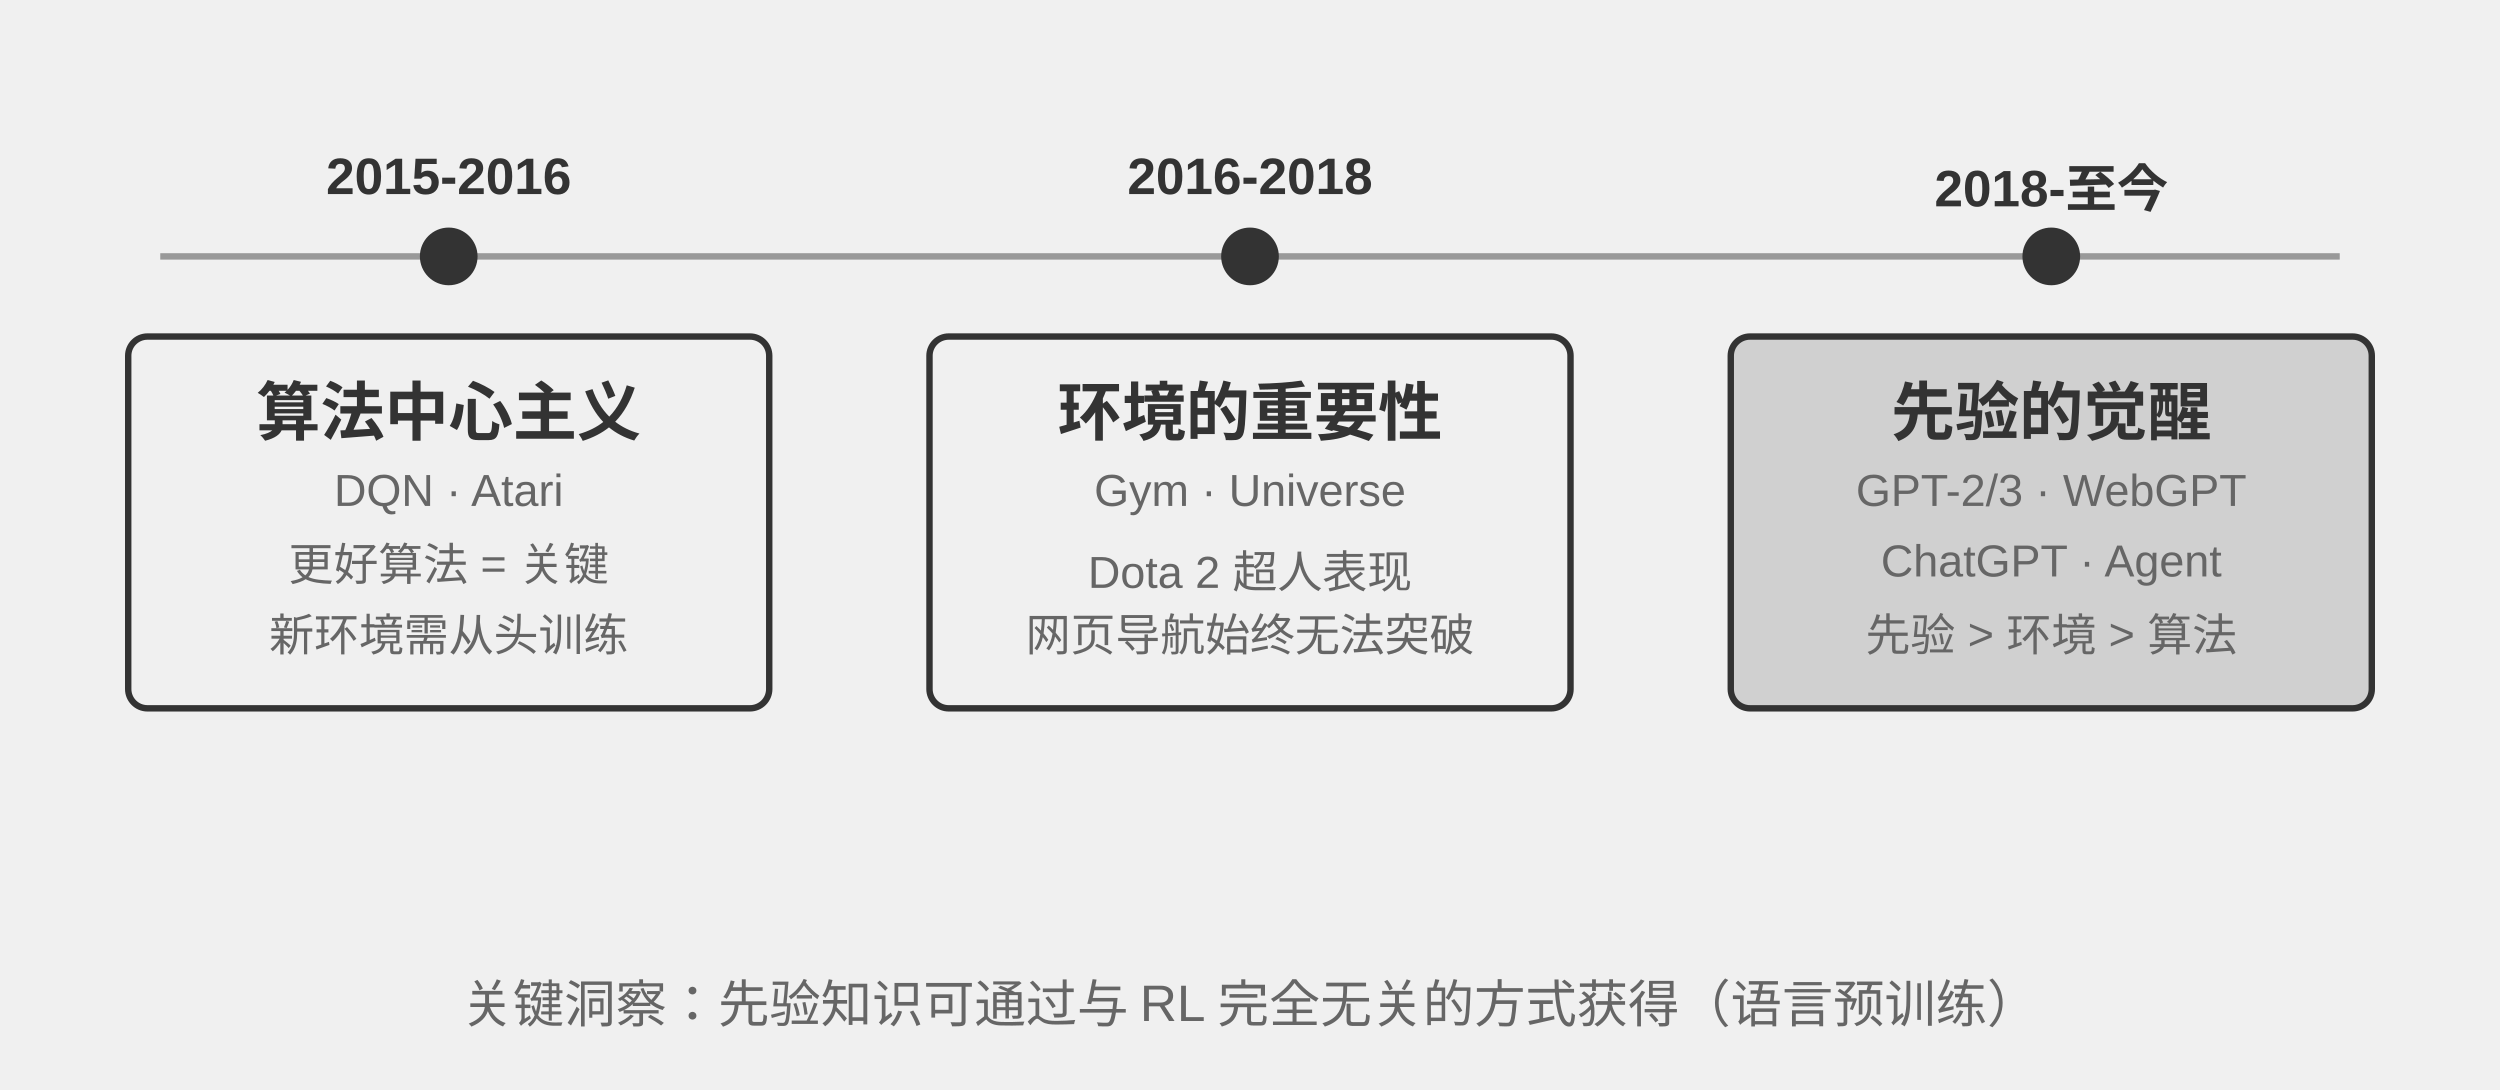
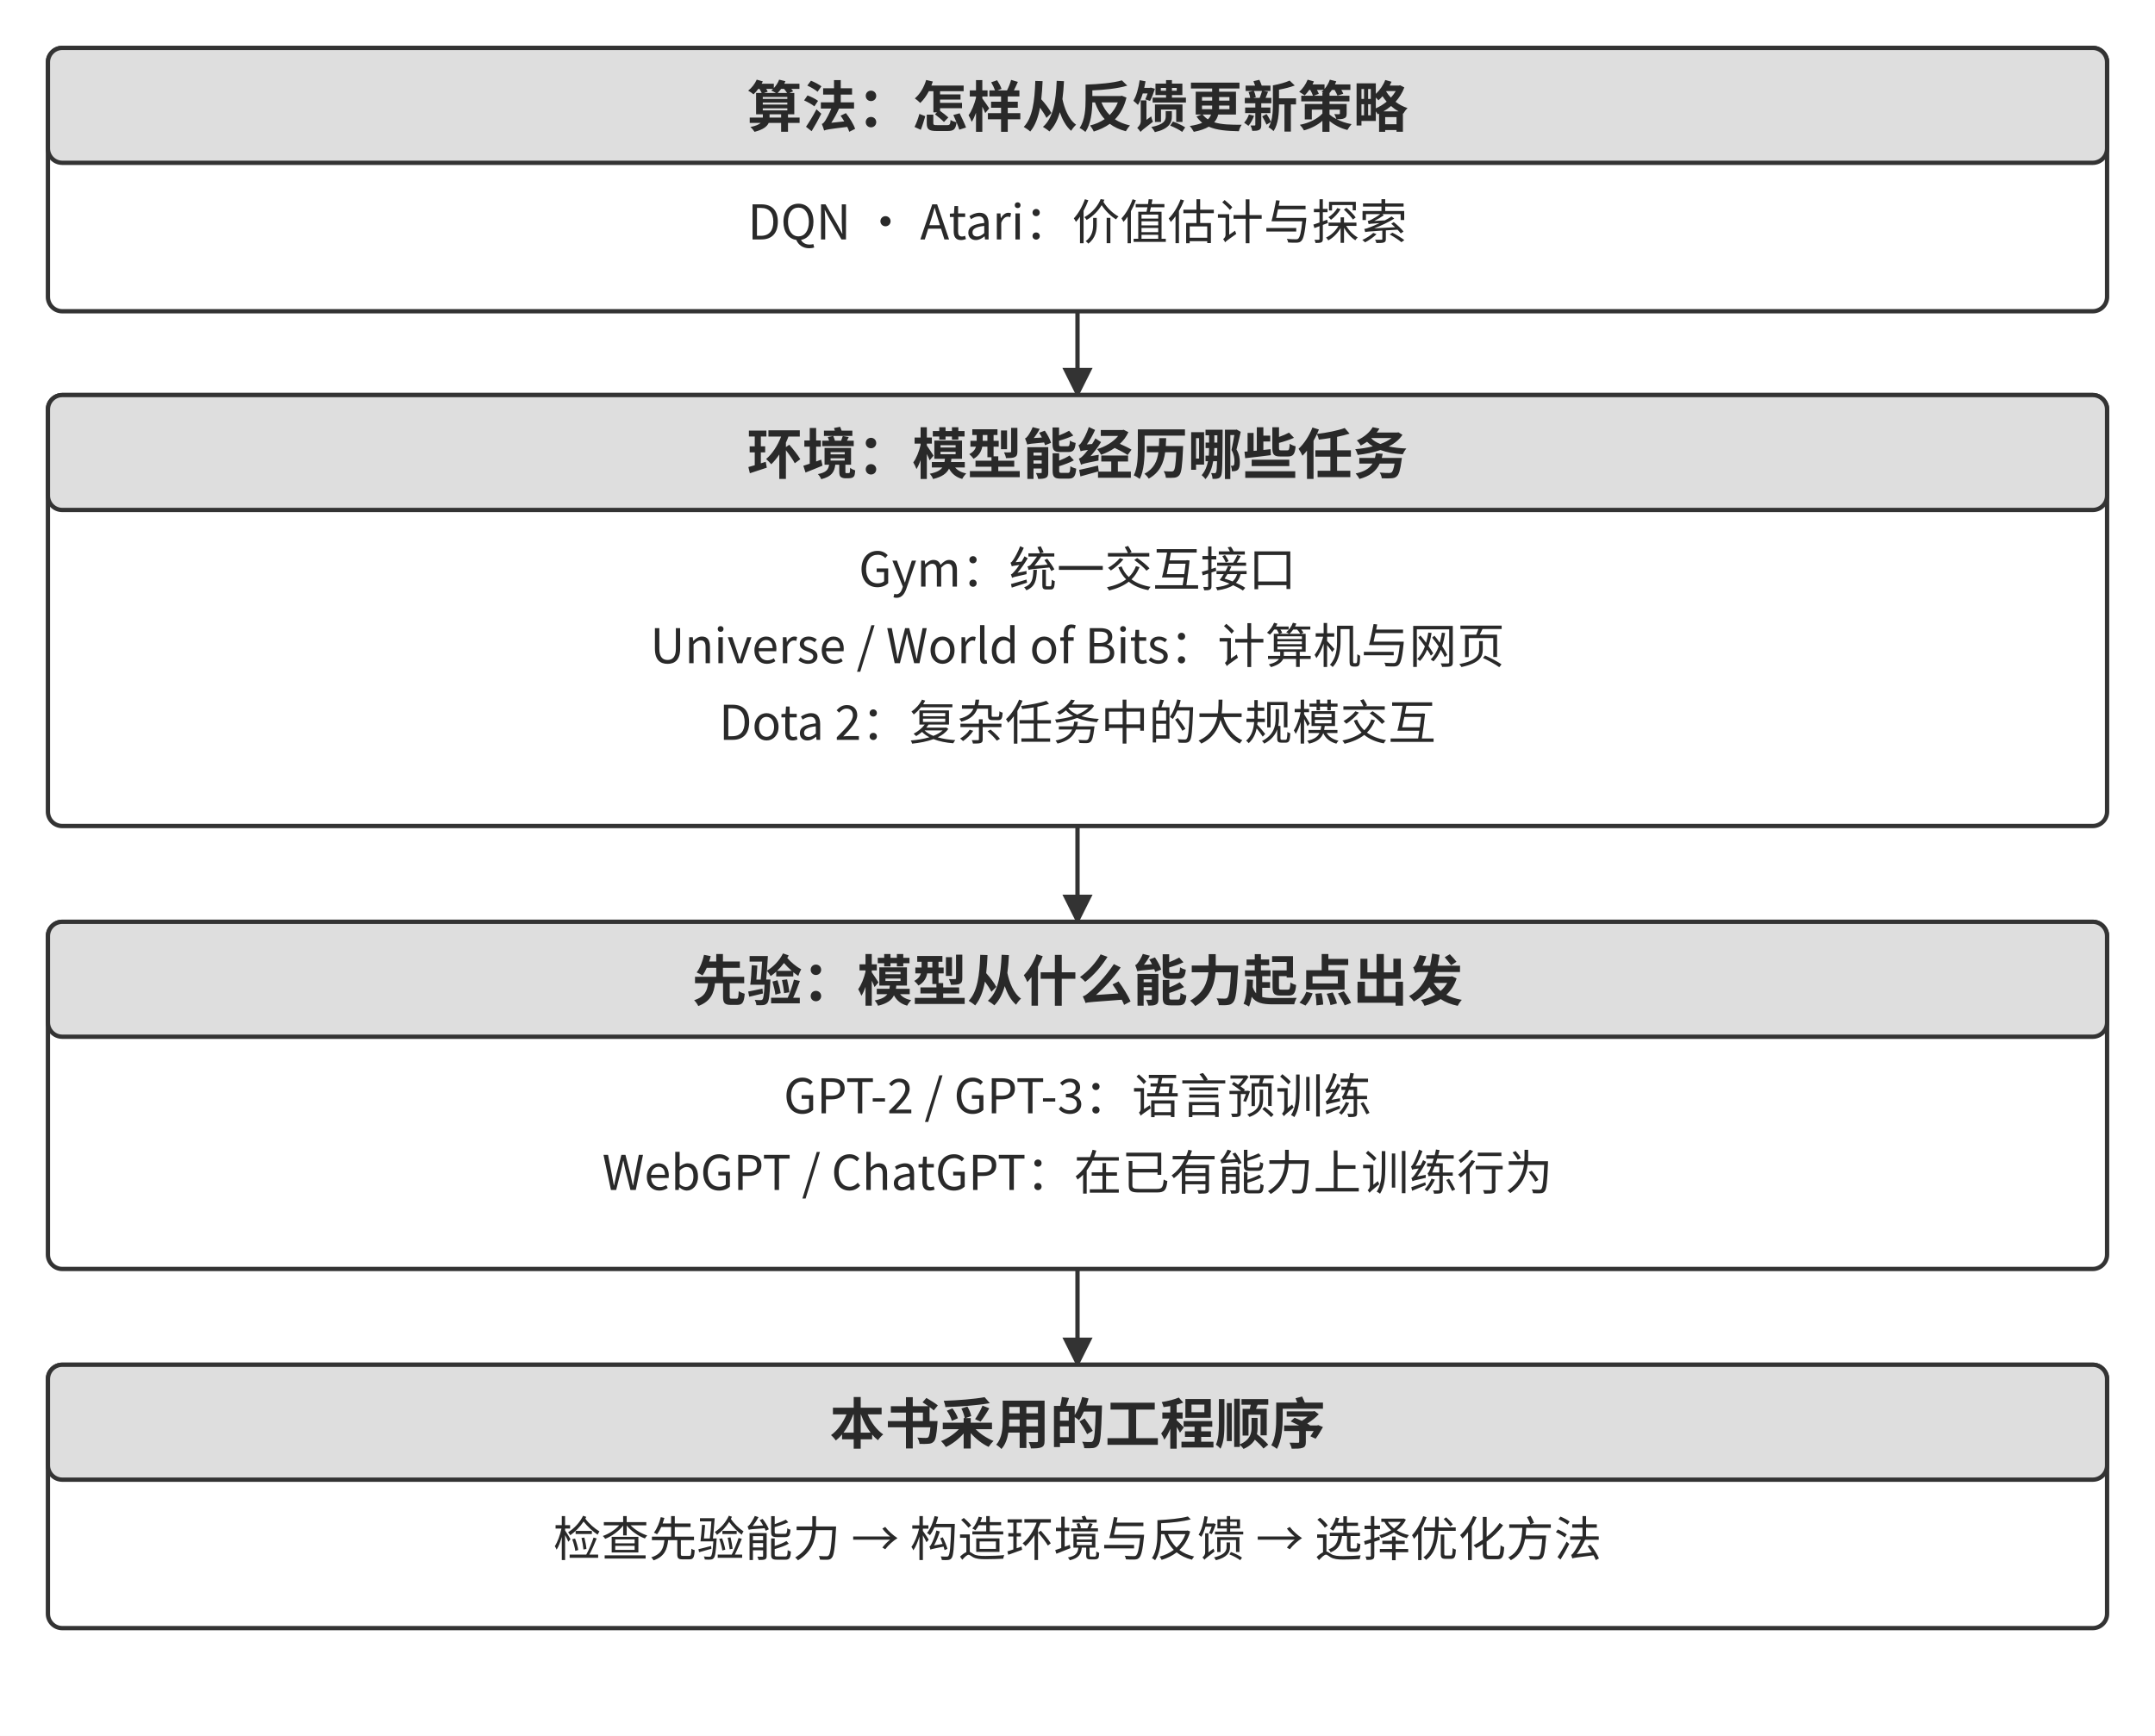
- <svg xmlns="http://www.w3.org/2000/svg" viewBox="0 40 780 340" width="780" height="340" style="background:#ffffff">
+ <svg xmlns="http://www.w3.org/2000/svg" width="150mm" height="120.83mm" viewBox="0 0 900 725" role="img" aria-labelledby="title desc">
  <defs>
-     <marker id="ah" markerWidth="12" markerHeight="8" refX="12" refY="4" orient="auto">
-       <polygon points="0 0, 12 4, 0 8" fill="#333333" />
-     </marker>
-     <marker id="ah-light" markerWidth="12" markerHeight="8" refX="12" refY="4" orient="auto">
-       <polygon points="0 0, 12 4, 0 8" fill="#999999" />
+     <marker id="arrow" viewBox="0 0 10 10" refX="9" refY="5" markerWidth="7" markerHeight="7" orient="auto-start-reverse">
+       <path d="M0 0 L10 5 L0 10 Z" fill="#333333" />
    </marker>
  </defs>
-   <line x1="50" y1="120" x2="730" y2="120" stroke="#999999" stroke-width="2" />
-   <circle cx="140" cy="120" r="8" fill="#333333" stroke="#333333" stroke-width="2" />
-   <text x="140" y="95" font-family="Arial, 'Helvetica Neue', Helvetica, 'PingFang SC', 'Microsoft YaHei', sans-serif" font-size="16" fill="#333333" text-anchor="middle" dominant-baseline="central" font-weight="bold">2015-2016</text>
-   <rect x="40" y="145" width="200" height="116" rx="6" fill="#f0f0f0" stroke="#333333" stroke-width="2" />
-   <text x="140" y="167" font-family="Arial, 'Helvetica Neue', Helvetica, 'PingFang SC', 'Microsoft YaHei', sans-serif" font-size="20" fill="#333333" text-anchor="middle" dominant-baseline="central" font-weight="bold">算法中心主义</text>
-   <text x="140" y="193" font-family="Arial, 'Helvetica Neue', Helvetica, 'PingFang SC', 'Microsoft YaHei', sans-serif" font-size="14" fill="#666666" text-anchor="middle" dominant-baseline="central" font-weight="normal">DQN · Atari</text>
-   <text x="140" y="215" font-family="Arial, 'Helvetica Neue', Helvetica, 'PingFang SC', 'Microsoft YaHei', sans-serif" font-size="14" fill="#666666" text-anchor="middle" dominant-baseline="central" font-weight="normal">更好算法 = 关键</text>
-   <text x="140" y="237" font-family="Arial, 'Helvetica Neue', Helvetica, 'PingFang SC', 'Microsoft YaHei', sans-serif" font-size="14" fill="#666666" text-anchor="middle" dominant-baseline="central" font-weight="normal">新环境需从头训练</text>
-   <circle cx="390" cy="120" r="8" fill="#333333" stroke="#333333" stroke-width="2" />
-   <text x="390" y="95" font-family="Arial, 'Helvetica Neue', Helvetica, 'PingFang SC', 'Microsoft YaHei', sans-serif" font-size="16" fill="#333333" text-anchor="middle" dominant-baseline="central" font-weight="bold">2016-2018</text>
-   <rect x="290" y="145" width="200" height="116" rx="6" fill="#f0f0f0" stroke="#333333" stroke-width="2" />
-   <text x="390" y="167" font-family="Arial, 'Helvetica Neue', Helvetica, 'PingFang SC', 'Microsoft YaHei', sans-serif" font-size="20" fill="#333333" text-anchor="middle" dominant-baseline="central" font-weight="bold">环境的重要性</text>
-   <text x="390" y="193" font-family="Arial, 'Helvetica Neue', Helvetica, 'PingFang SC', 'Microsoft YaHei', sans-serif" font-size="14" fill="#666666" text-anchor="middle" dominant-baseline="central" font-weight="normal">Gym · Universe</text>
-   <text x="390" y="215" font-family="Arial, 'Helvetica Neue', Helvetica, 'PingFang SC', 'Microsoft YaHei', sans-serif" font-size="14" fill="#666666" text-anchor="middle" dominant-baseline="central" font-weight="normal">Dota 2 超人表现</text>
-   <text x="390" y="237" font-family="Arial, 'Helvetica Neue', Helvetica, 'PingFang SC', 'Microsoft YaHei', sans-serif" font-size="14" fill="#666666" text-anchor="middle" dominant-baseline="central" font-weight="normal">网页导航始终无法突破</text>
-   <circle cx="640" cy="120" r="8" fill="#333333" stroke="#333333" stroke-width="2" />
-   <text x="640" y="95" font-family="Arial, 'Helvetica Neue', Helvetica, 'PingFang SC', 'Microsoft YaHei', sans-serif" font-size="16" fill="#333333" text-anchor="middle" dominant-baseline="central" font-weight="bold">2018-至今</text>
-   <rect x="540" y="145" width="200" height="116" rx="6" fill="#d0d0d0" stroke="#333333" stroke-width="2" />
-   <text x="640" y="167" font-family="Arial, 'Helvetica Neue', Helvetica, 'PingFang SC', 'Microsoft YaHei', sans-serif" font-size="20" fill="#333333" text-anchor="middle" dominant-baseline="central" font-weight="bold">先验的觉醒</text>
-   <text x="640" y="193" font-family="Arial, 'Helvetica Neue', Helvetica, 'PingFang SC', 'Microsoft YaHei', sans-serif" font-size="14" fill="#666666" text-anchor="middle" dominant-baseline="central" font-weight="normal">GPT-2/3 · WebGPT</text>
-   <text x="640" y="215" font-family="Arial, 'Helvetica Neue', Helvetica, 'PingFang SC', 'Microsoft YaHei', sans-serif" font-size="14" fill="#666666" text-anchor="middle" dominant-baseline="central" font-weight="normal">ChatGPT · Agent</text>
-   <text x="640" y="237" font-family="Arial, 'Helvetica Neue', Helvetica, 'PingFang SC', 'Microsoft YaHei', sans-serif" font-size="14" fill="#666666" text-anchor="middle" dominant-baseline="central" font-weight="normal">先验 &gt; 环境 &gt; 算法</text>
-   <text x="390" y="352" font-family="Arial, 'Helvetica Neue', Helvetica, 'PingFang SC', 'Microsoft YaHei', sans-serif" font-size="16" fill="#666666" text-anchor="middle" dominant-baseline="central" font-weight="normal">关键洞察：先验知识可通过与 RL 完全无关的方式获得（语言预训练）</text>
+   <rect width="900" height="725" fill="#ffffff" />
+   <rect x="20" y="20" width="860" height="110" rx="6" fill="#ffffff" stroke="#333333" stroke-width="1.8" />
+   <rect x="20" y="20" width="860" height="48" rx="6" fill="#dedede" stroke="#333333" stroke-width="1.8" />
+   <text x="450.0" y="53" text-anchor="middle" font-family="Noto Sans CJK SC,Source Han Sans CN,Microsoft YaHei,sans-serif" font-size="23" font-weight="700" fill="#292929">算法：怎样从反馈更新策略</text>
+   <text x="450.0" y="100" text-anchor="middle" font-family="Noto Sans CJK SC,Source Han Sans CN,Microsoft YaHei,sans-serif" font-size="20" font-weight="400" fill="#292929">DQN · Atari：价值估计与探索</text>
+   <path d="M 450 130 L 450 165" fill="none" stroke="#333333" stroke-width="1.8" marker-end="url(#arrow)" />
+   <rect x="20" y="165" width="860" height="180" rx="6" fill="#ffffff" stroke="#333333" stroke-width="1.8" />
+   <rect x="20" y="165" width="860" height="48" rx="6" fill="#dedede" stroke="#333333" stroke-width="1.8" />
+   <text x="450.0" y="198" text-anchor="middle" font-family="Noto Sans CJK SC,Source Han Sans CN,Microsoft YaHei,sans-serif" font-size="23" font-weight="700" fill="#292929">环境：模型能经历哪些任务</text>
+   <text x="450.0" y="245" text-anchor="middle" font-family="Noto Sans CJK SC,Source Han Sans CN,Microsoft YaHei,sans-serif" font-size="20" font-weight="400" fill="#292929">Gym：统一交互接口</text>
+   <text x="450.0" y="277" text-anchor="middle" font-family="Noto Sans CJK SC,Source Han Sans CN,Microsoft YaHei,sans-serif" font-size="20" font-weight="400" fill="#292929">Universe / World of Bits：计算机与网页</text>
+   <text x="450.0" y="309" text-anchor="middle" font-family="Noto Sans CJK SC,Source Han Sans CN,Microsoft YaHei,sans-serif" font-size="20" font-weight="400" fill="#292929">Dota 2：复杂任务中的大规模交互</text>
+   <path d="M 450 345 L 450 385" fill="none" stroke="#333333" stroke-width="1.8" marker-end="url(#arrow)" />
+   <rect x="20" y="385" width="860" height="145" rx="6" fill="#ffffff" stroke="#333333" stroke-width="1.8" />
+   <rect x="20" y="385" width="860" height="48" rx="6" fill="#dedede" stroke="#333333" stroke-width="1.8" />
+   <text x="450.0" y="418" text-anchor="middle" font-family="Noto Sans CJK SC,Source Han Sans CN,Microsoft YaHei,sans-serif" font-size="23" font-weight="700" fill="#292929">先验：模型从什么能力起点出发</text>
+   <text x="450.0" y="465" text-anchor="middle" font-family="Noto Sans CJK SC,Source Han Sans CN,Microsoft YaHei,sans-serif" font-size="20" font-weight="400" fill="#292929">GPT-2 / GPT-3：语言预训练</text>
+   <text x="450.0" y="497" text-anchor="middle" font-family="Noto Sans CJK SC,Source Han Sans CN,Microsoft YaHei,sans-serif" font-size="20" font-weight="400" fill="#292929">WebGPT / ChatGPT：在已有能力上训练行为</text>
+   <path d="M 450 530 L 450 570" fill="none" stroke="#333333" stroke-width="1.8" marker-end="url(#arrow)" />
+   <rect x="20" y="570" width="860" height="110" rx="6" fill="#ffffff" stroke="#333333" stroke-width="1.8" />
+   <rect x="20" y="570" width="860" height="48" rx="6" fill="#dedede" stroke="#333333" stroke-width="1.8" />
+   <text x="450.0" y="603" text-anchor="middle" font-family="Noto Sans CJK SC,Source Han Sans CN,Microsoft YaHei,sans-serif" font-size="23" font-weight="700" fill="#292929">本书采用的工程顺序</text>
+   <text x="450.0" y="650" text-anchor="middle" font-family="Noto Sans CJK SC,Source Han Sans CN,Microsoft YaHei,sans-serif" font-size="20" font-weight="400" fill="#292929">检查先验能力 → 构造环境与反馈 → 选择优化方法</text>
</svg>
